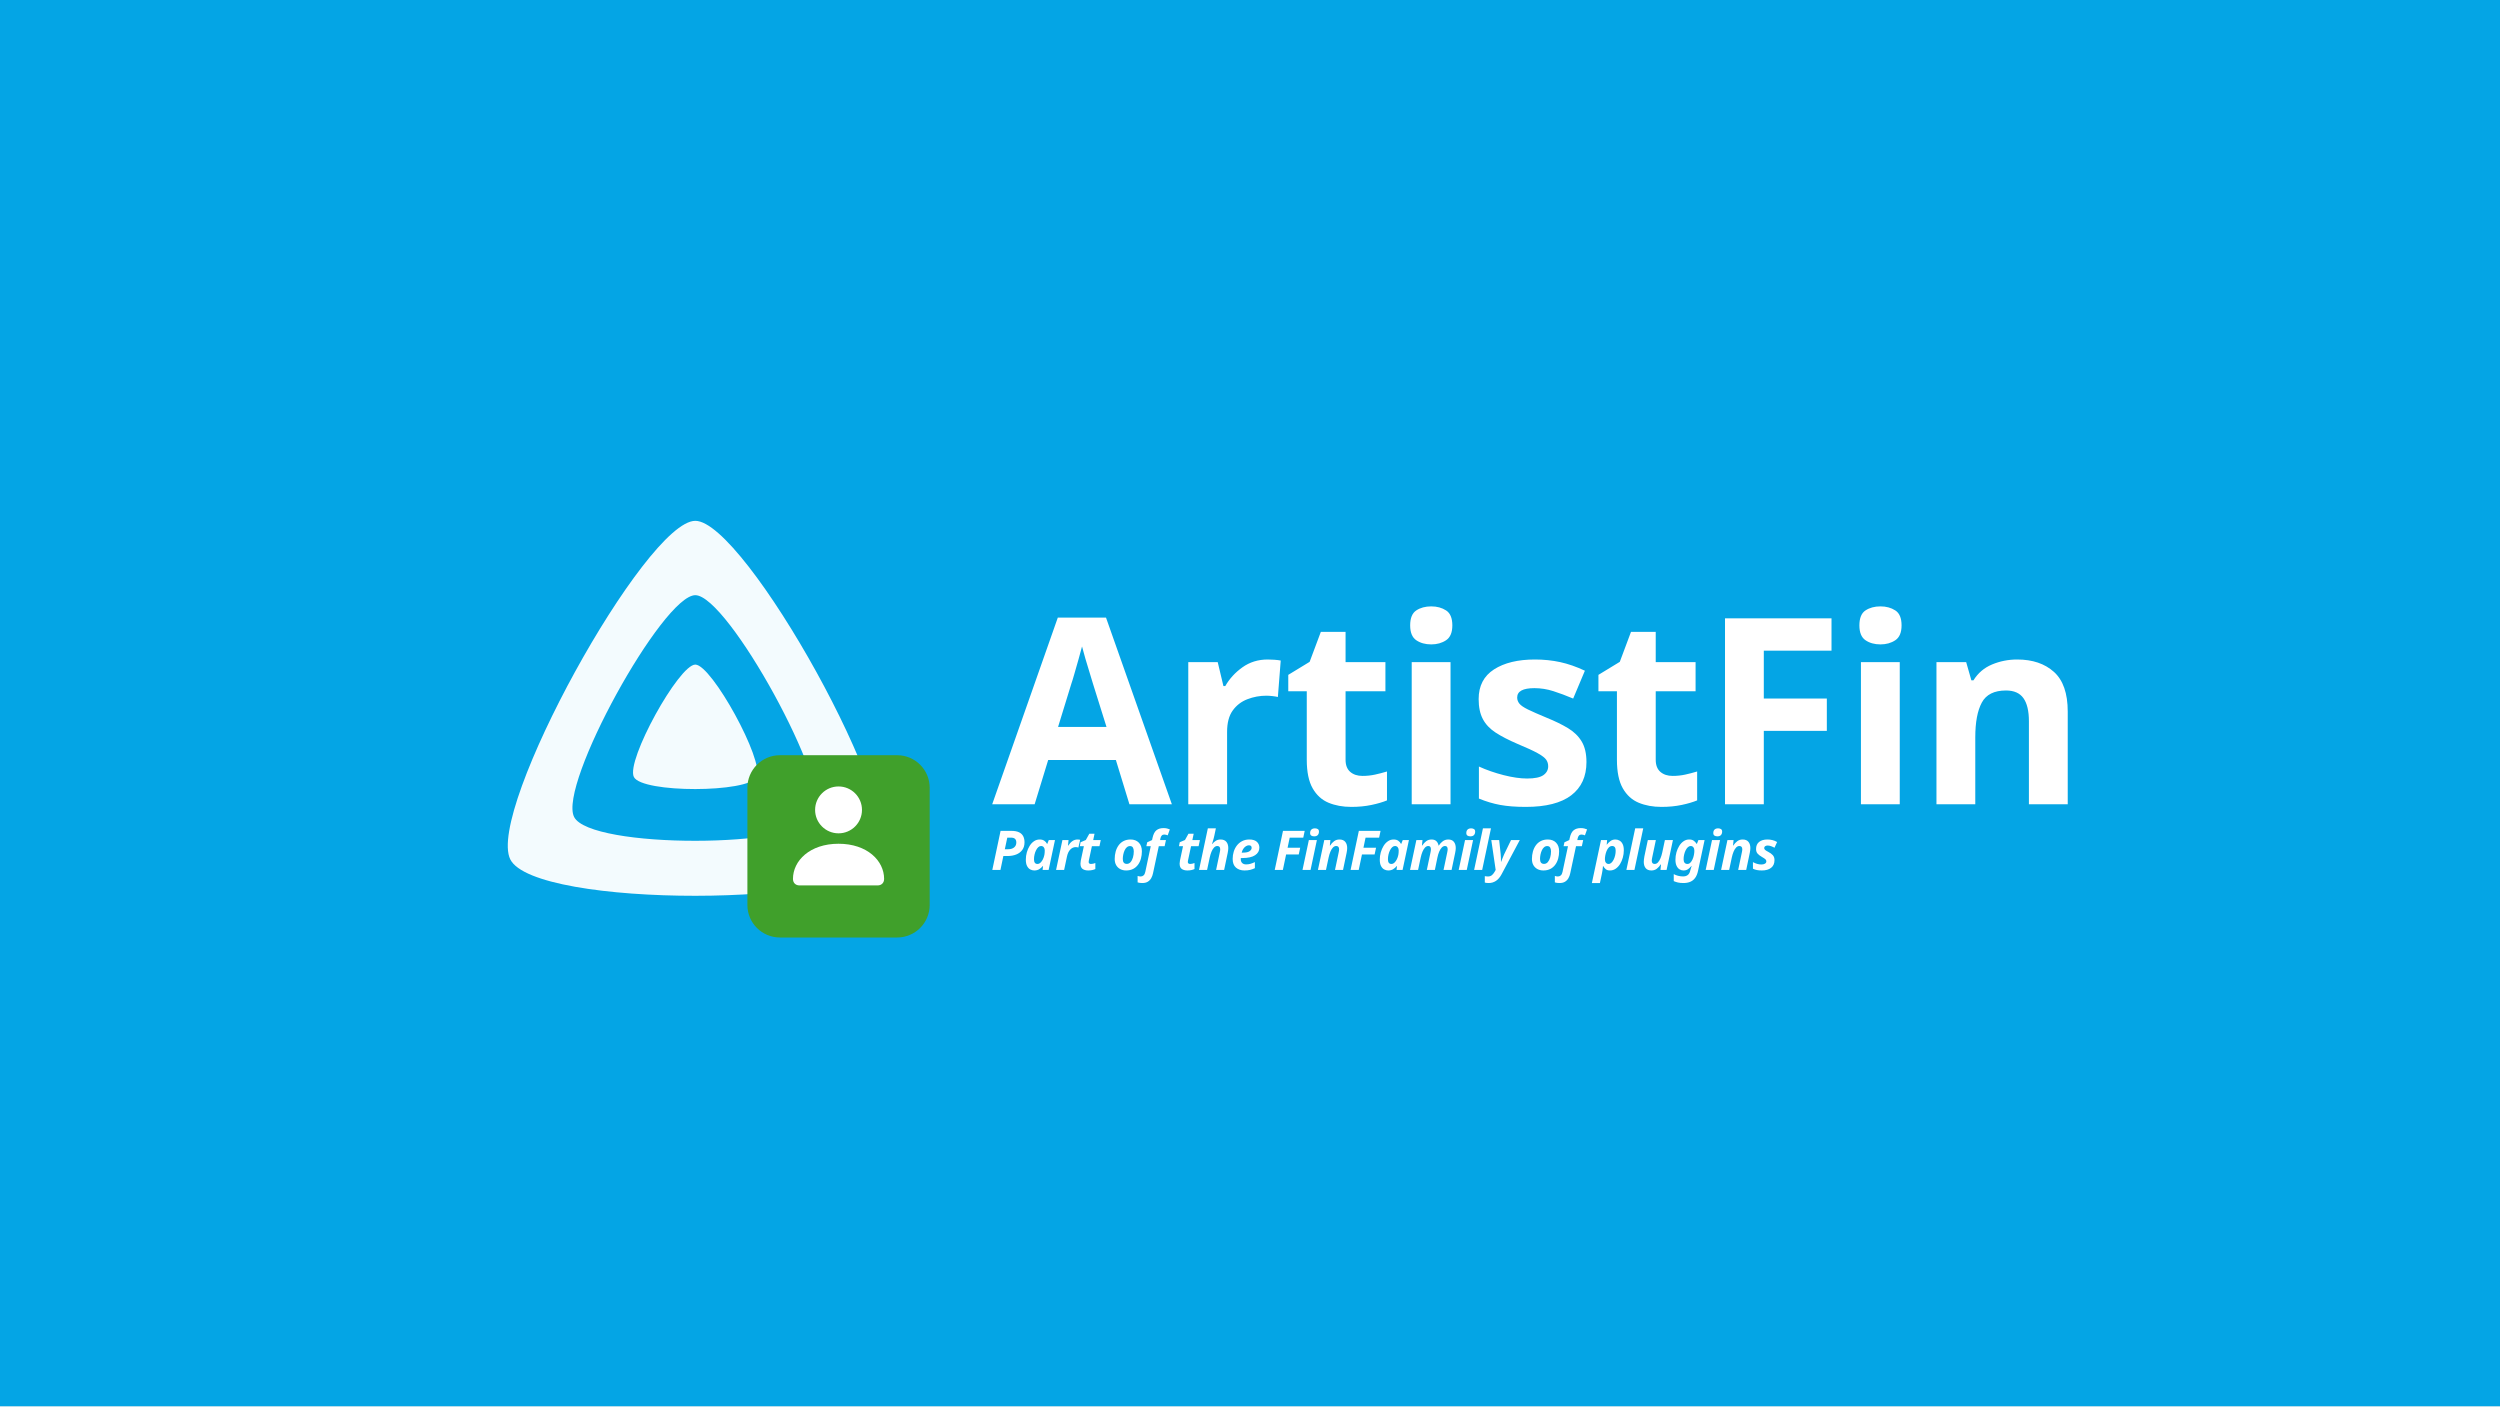
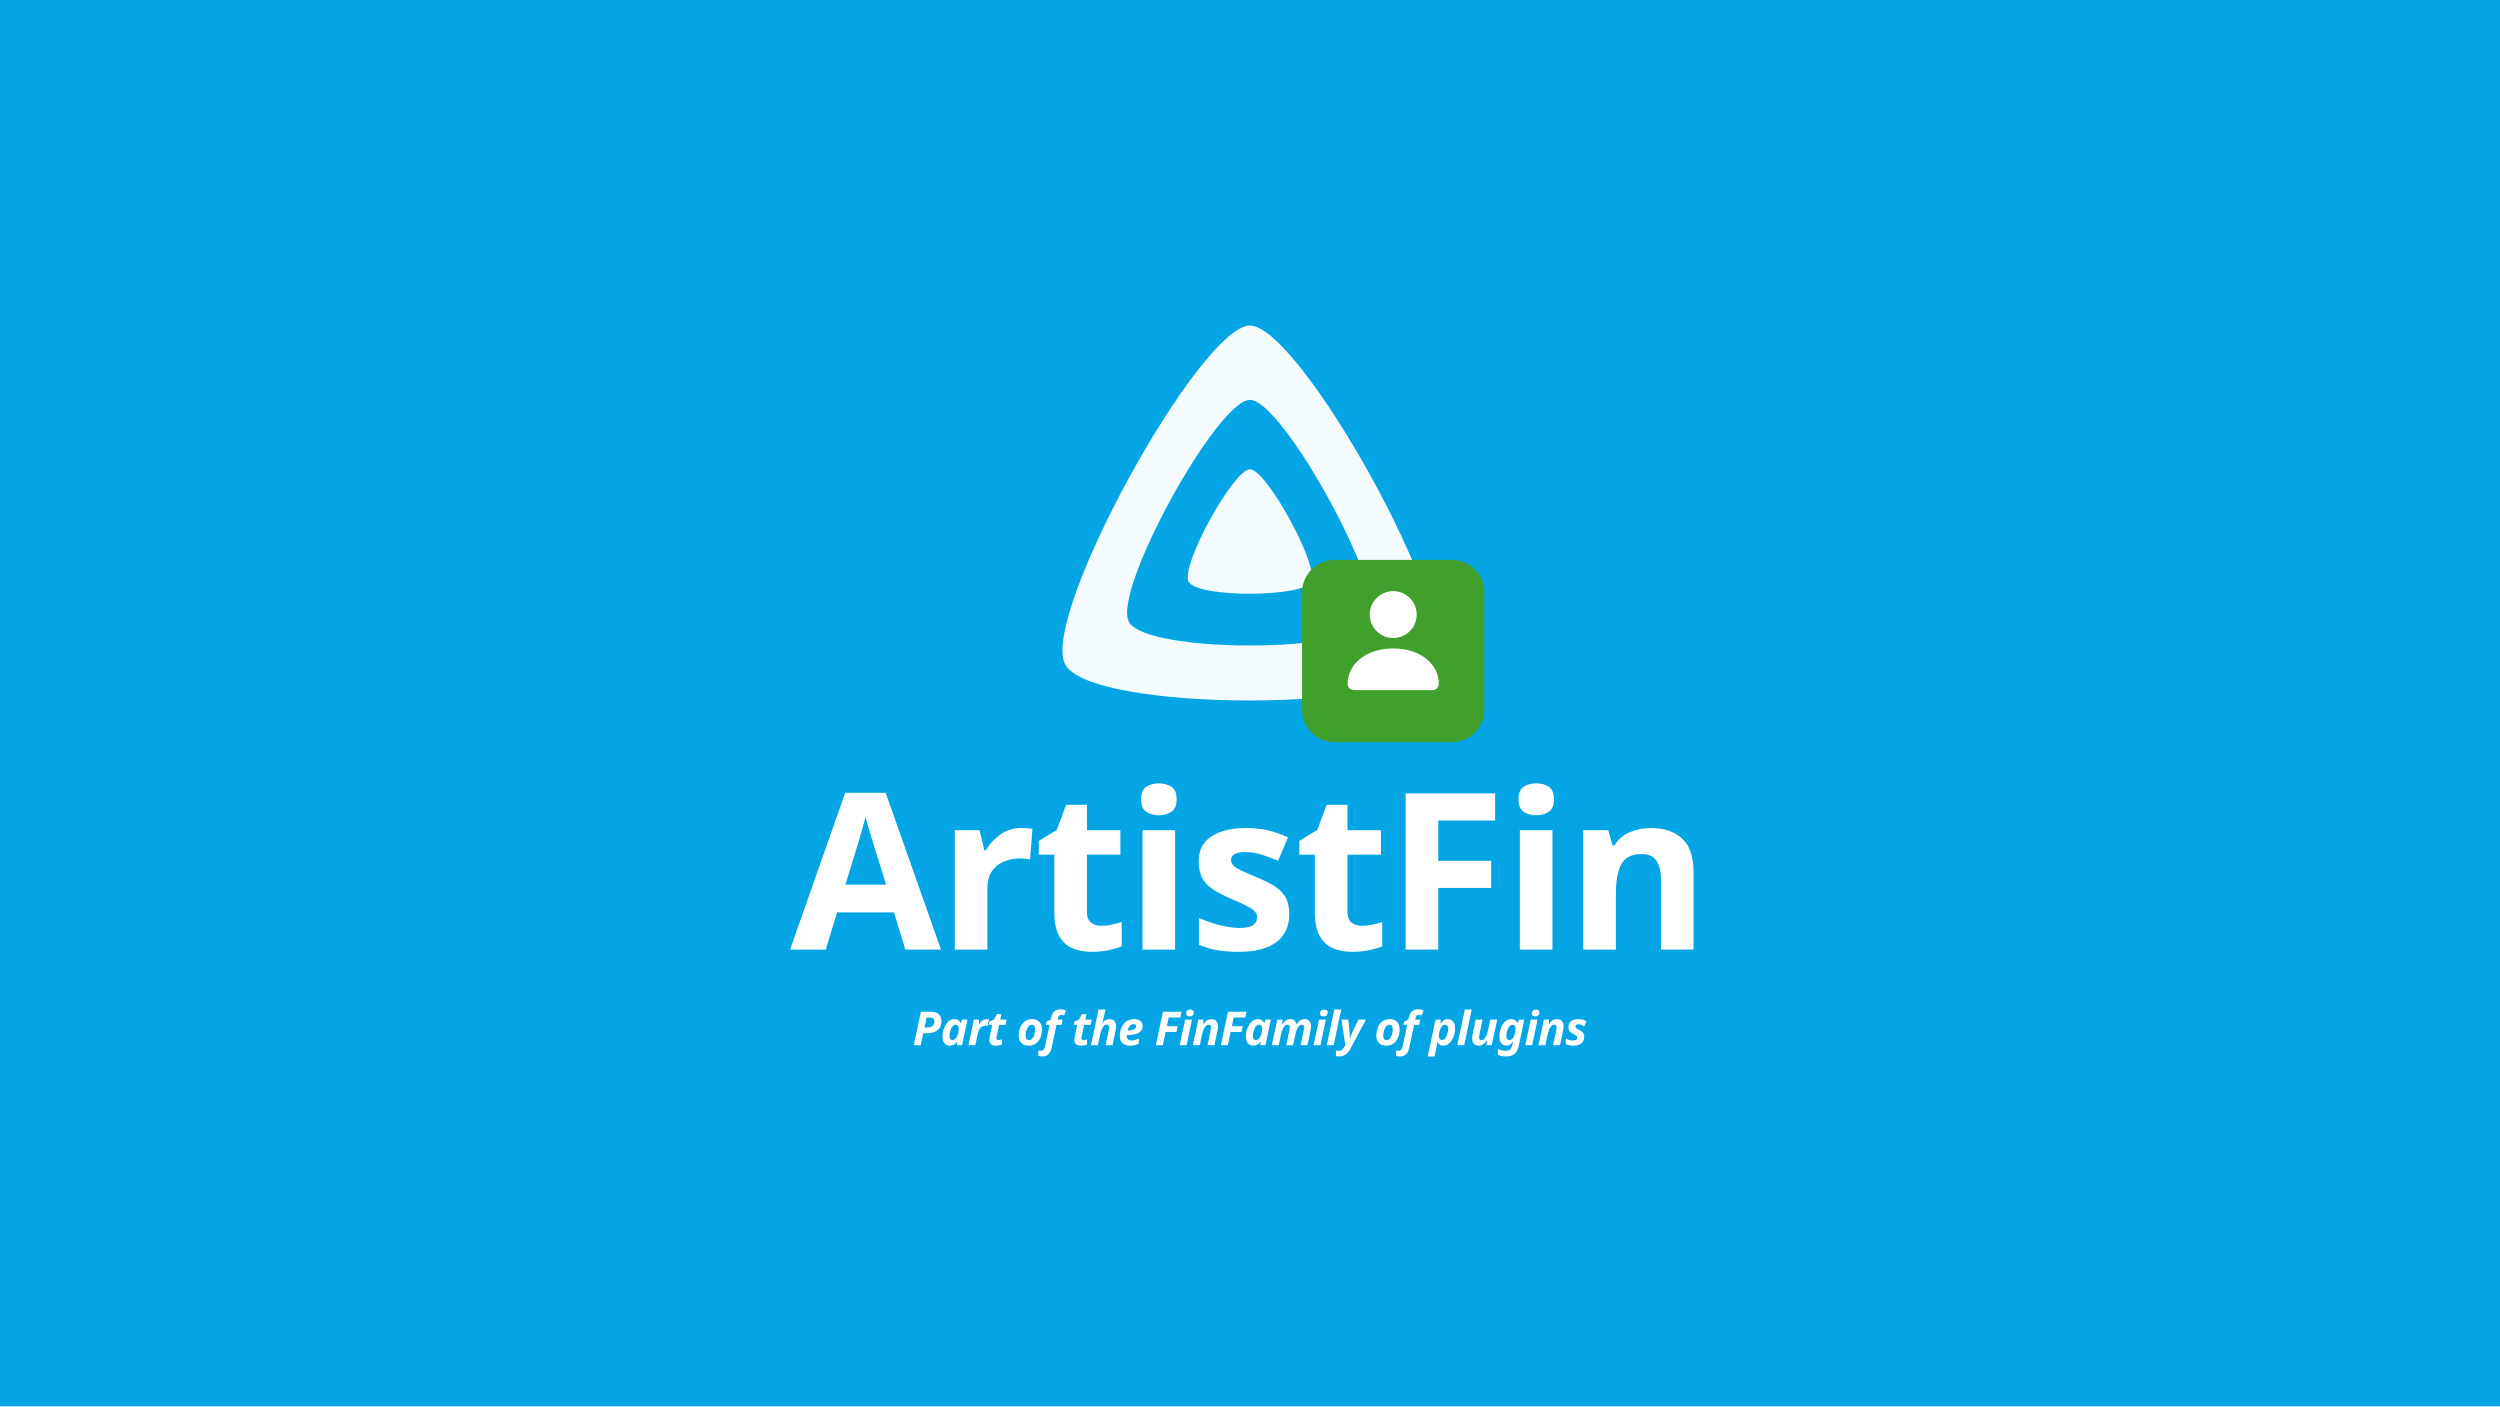
<svg xmlns="http://www.w3.org/2000/svg" width="1920" height="1080" viewBox="0 0 1920 1080">
  <defs>
    <style type="text/css">
      .title {
        font-family: "Nunito", "Quicksand", "Comfortaa", "Arial Rounded MT Bold", ui-rounded, sans-serif;
        font-weight: 700;
-         font-size: 200px;
+         font-size: 168px;
        fill: #ffffff;
        letter-spacing: -0.015em;
      }
      .tagline {
        font-family: "Nunito", "Quicksand", "Comfortaa", "Arial Rounded MT Bold", ui-rounded, sans-serif;
        font-weight: 700;
        font-style: italic;
-         font-size: 42px;
+         font-size: 36px;
        fill: #ffffff;
        letter-spacing: -0.015em;
      }
    </style>
  </defs>
  <rect width="1920" height="1080" fill="#04a5e5" />
-   <g transform="translate(960, 540)">
-     <g transform="translate(-626.00, -200.00)">
-       <g transform="translate(-40.00, -40.00) scale(10.0)">
+   <g transform="translate(960, 530)">
+     <g transform="translate(-200, -340)">
+       <g transform="translate(-40, -40) scale(10)">
        <rect width="40" height="40" x="4" y="4" rx="4" fill="#04a5e5" />
        <path fill="#ffffff" opacity="0.95" d="M 24 10 C 20.19 10 7.92 32.24 9.79 36 C 11.66 39.75 36.36 39.71 38.21 36 C 40.25 32.29 27.81 10 24 10 Z M 33.31 32.74 C 32.1 35.17 15.92 35.2 14.69 32.74 C 13.46 30.28 21.5 15.71 24 15.71 C 26.5 15.71 34.52 30.31 33.31 32.74 Z M 24 21.04 C 22.74 21.04 18.66 28.42 19.28 29.67 C 19.9 30.92 28.1 30.9 28.71 29.67 C 29.32 28.44 25.26 21.04 24 21.04 Z" />
        <rect width="14" height="14" x="28" y="28" rx="2.5" fill="#40a02b" />
        <circle cx="35" cy="32.2" r="1.8" fill="#ffffff" />
        <path fill="#ffffff" d="M 35 34.8 C 32.8 34.8 31.5 36.1 31.5 37.5 C 31.5 37.8 31.7 38 32 38 H 38 C 38.3 38 38.5 37.8 38.5 37.5 C 38.5 36.1 37.2 34.8 35 34.8 Z" />
      </g>
-       <text class="title" x="428.00" y="122.50" dominant-baseline="hanging">ArtistFin</text>
-       <text class="tagline" x="427.00" y="295.50" dominant-baseline="hanging">Part of the FinFamily of plugins</text>
    </g>
+     <text class="title" text-anchor="middle" dominant-baseline="middle" x="0" y="140">ArtistFin</text>
+     <text class="tagline" text-anchor="middle" dominant-baseline="middle" x="0" y="260">Part of the FinFamily of plugins</text>
  </g>
</svg>
